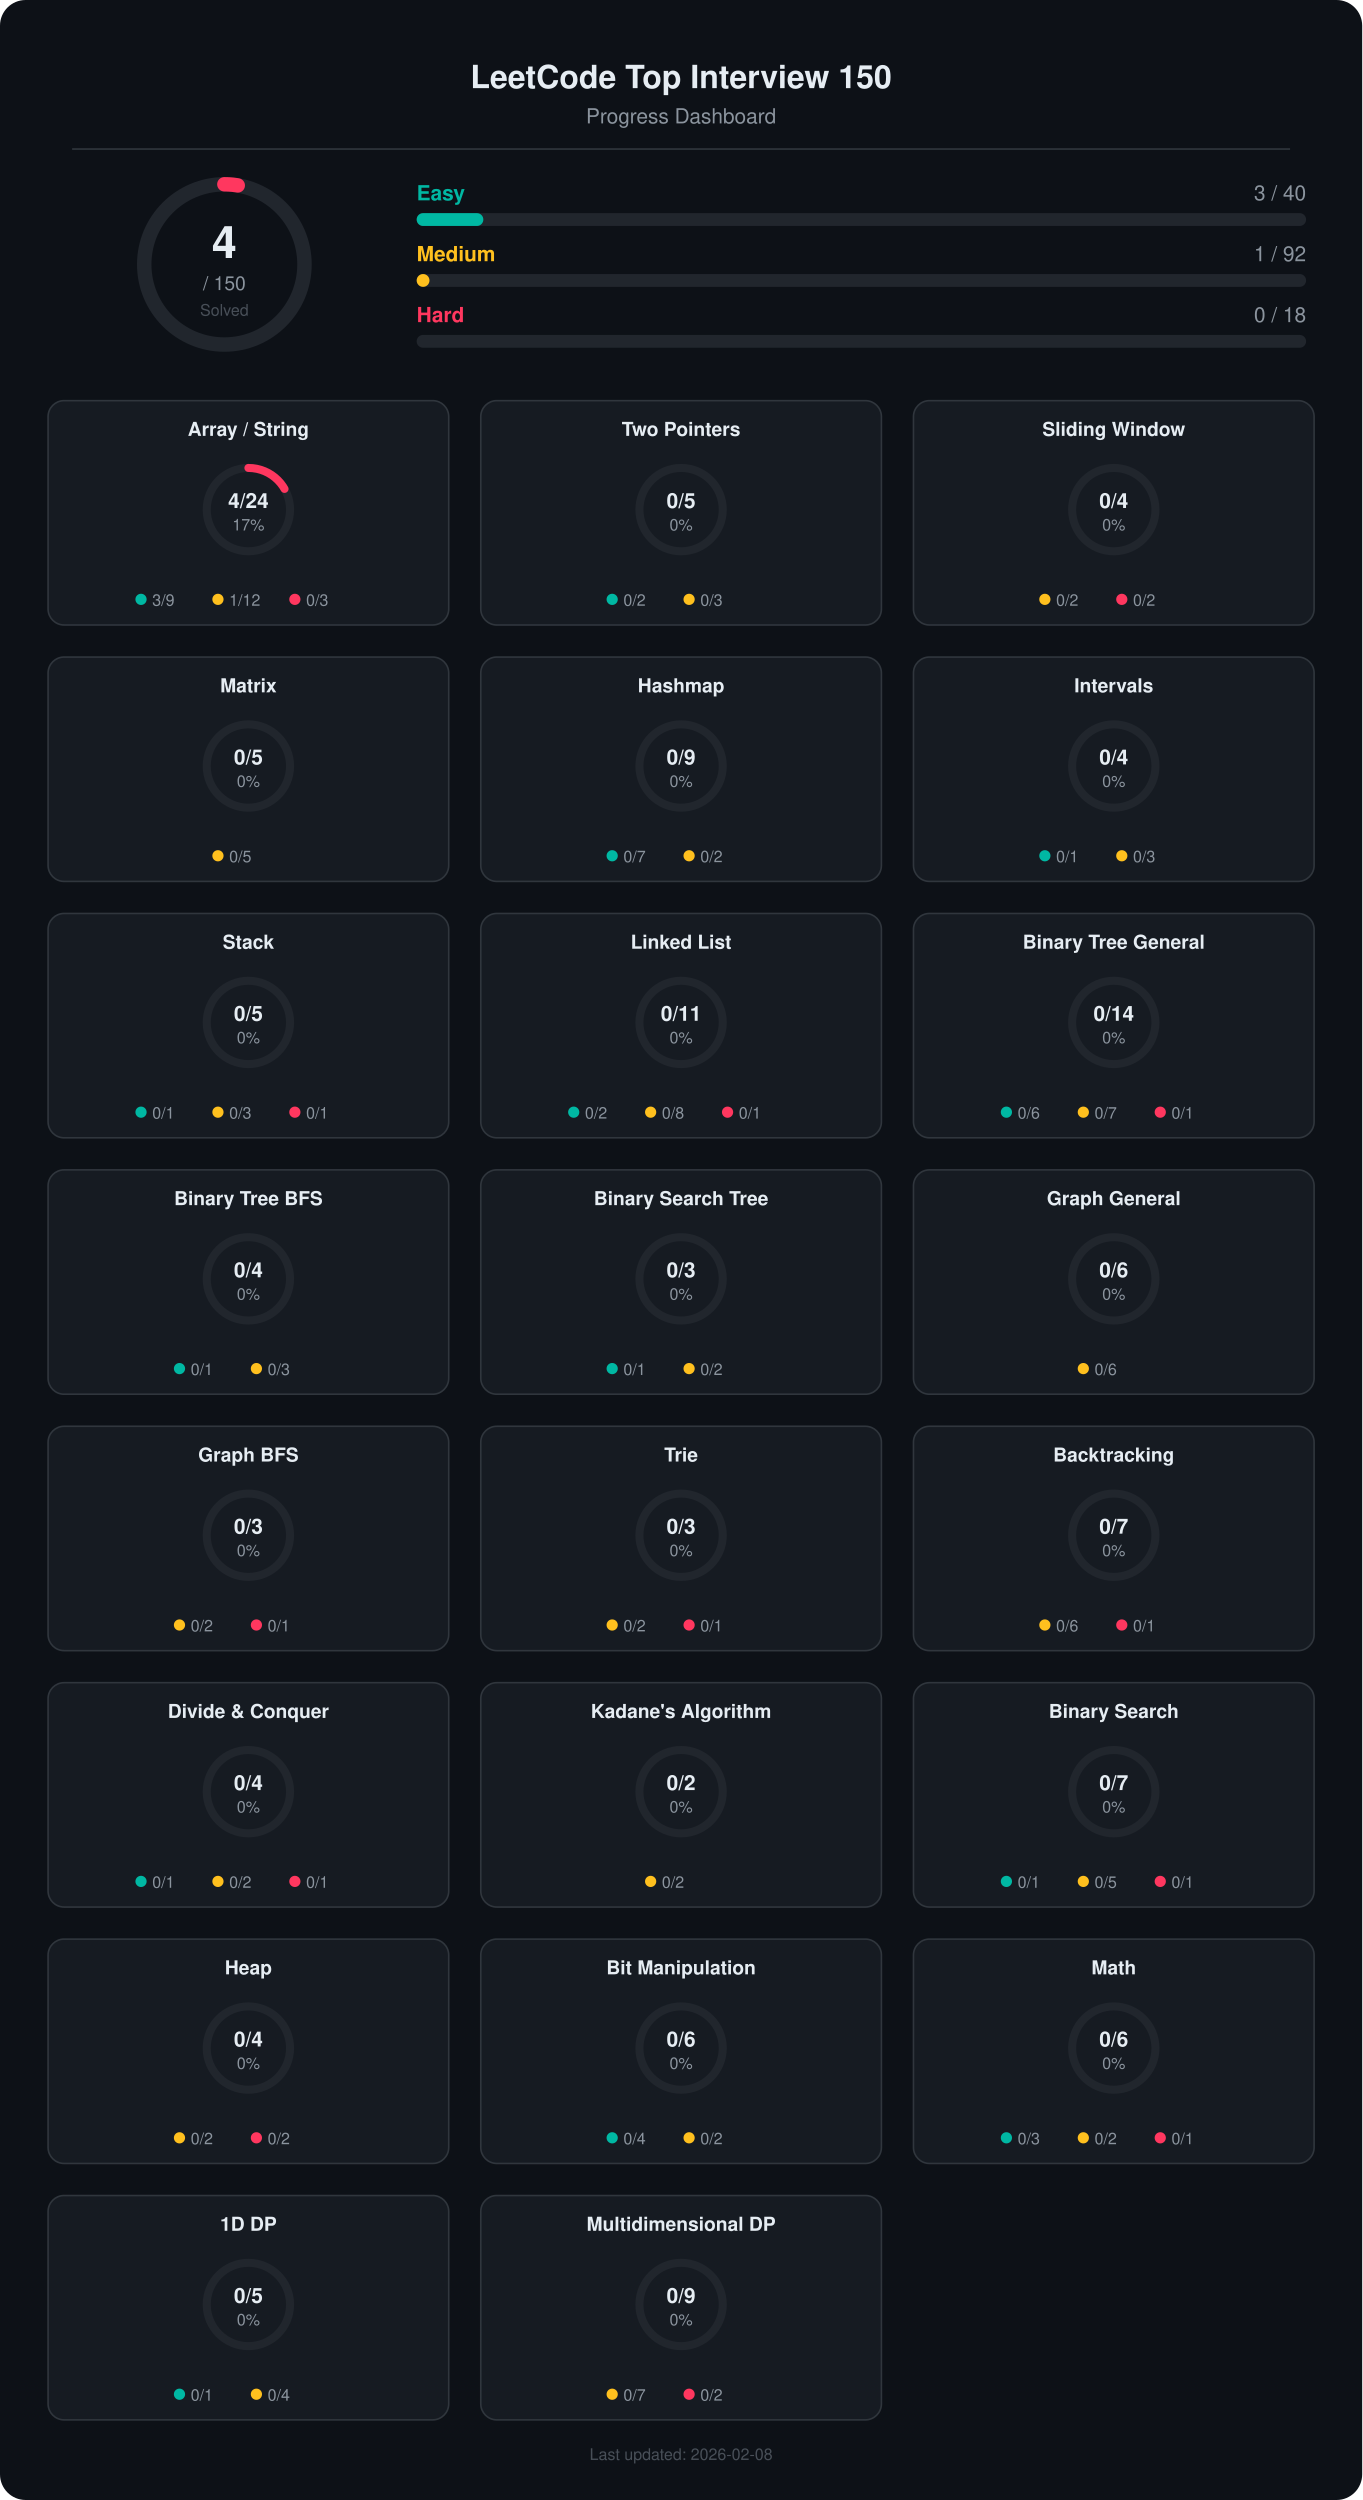
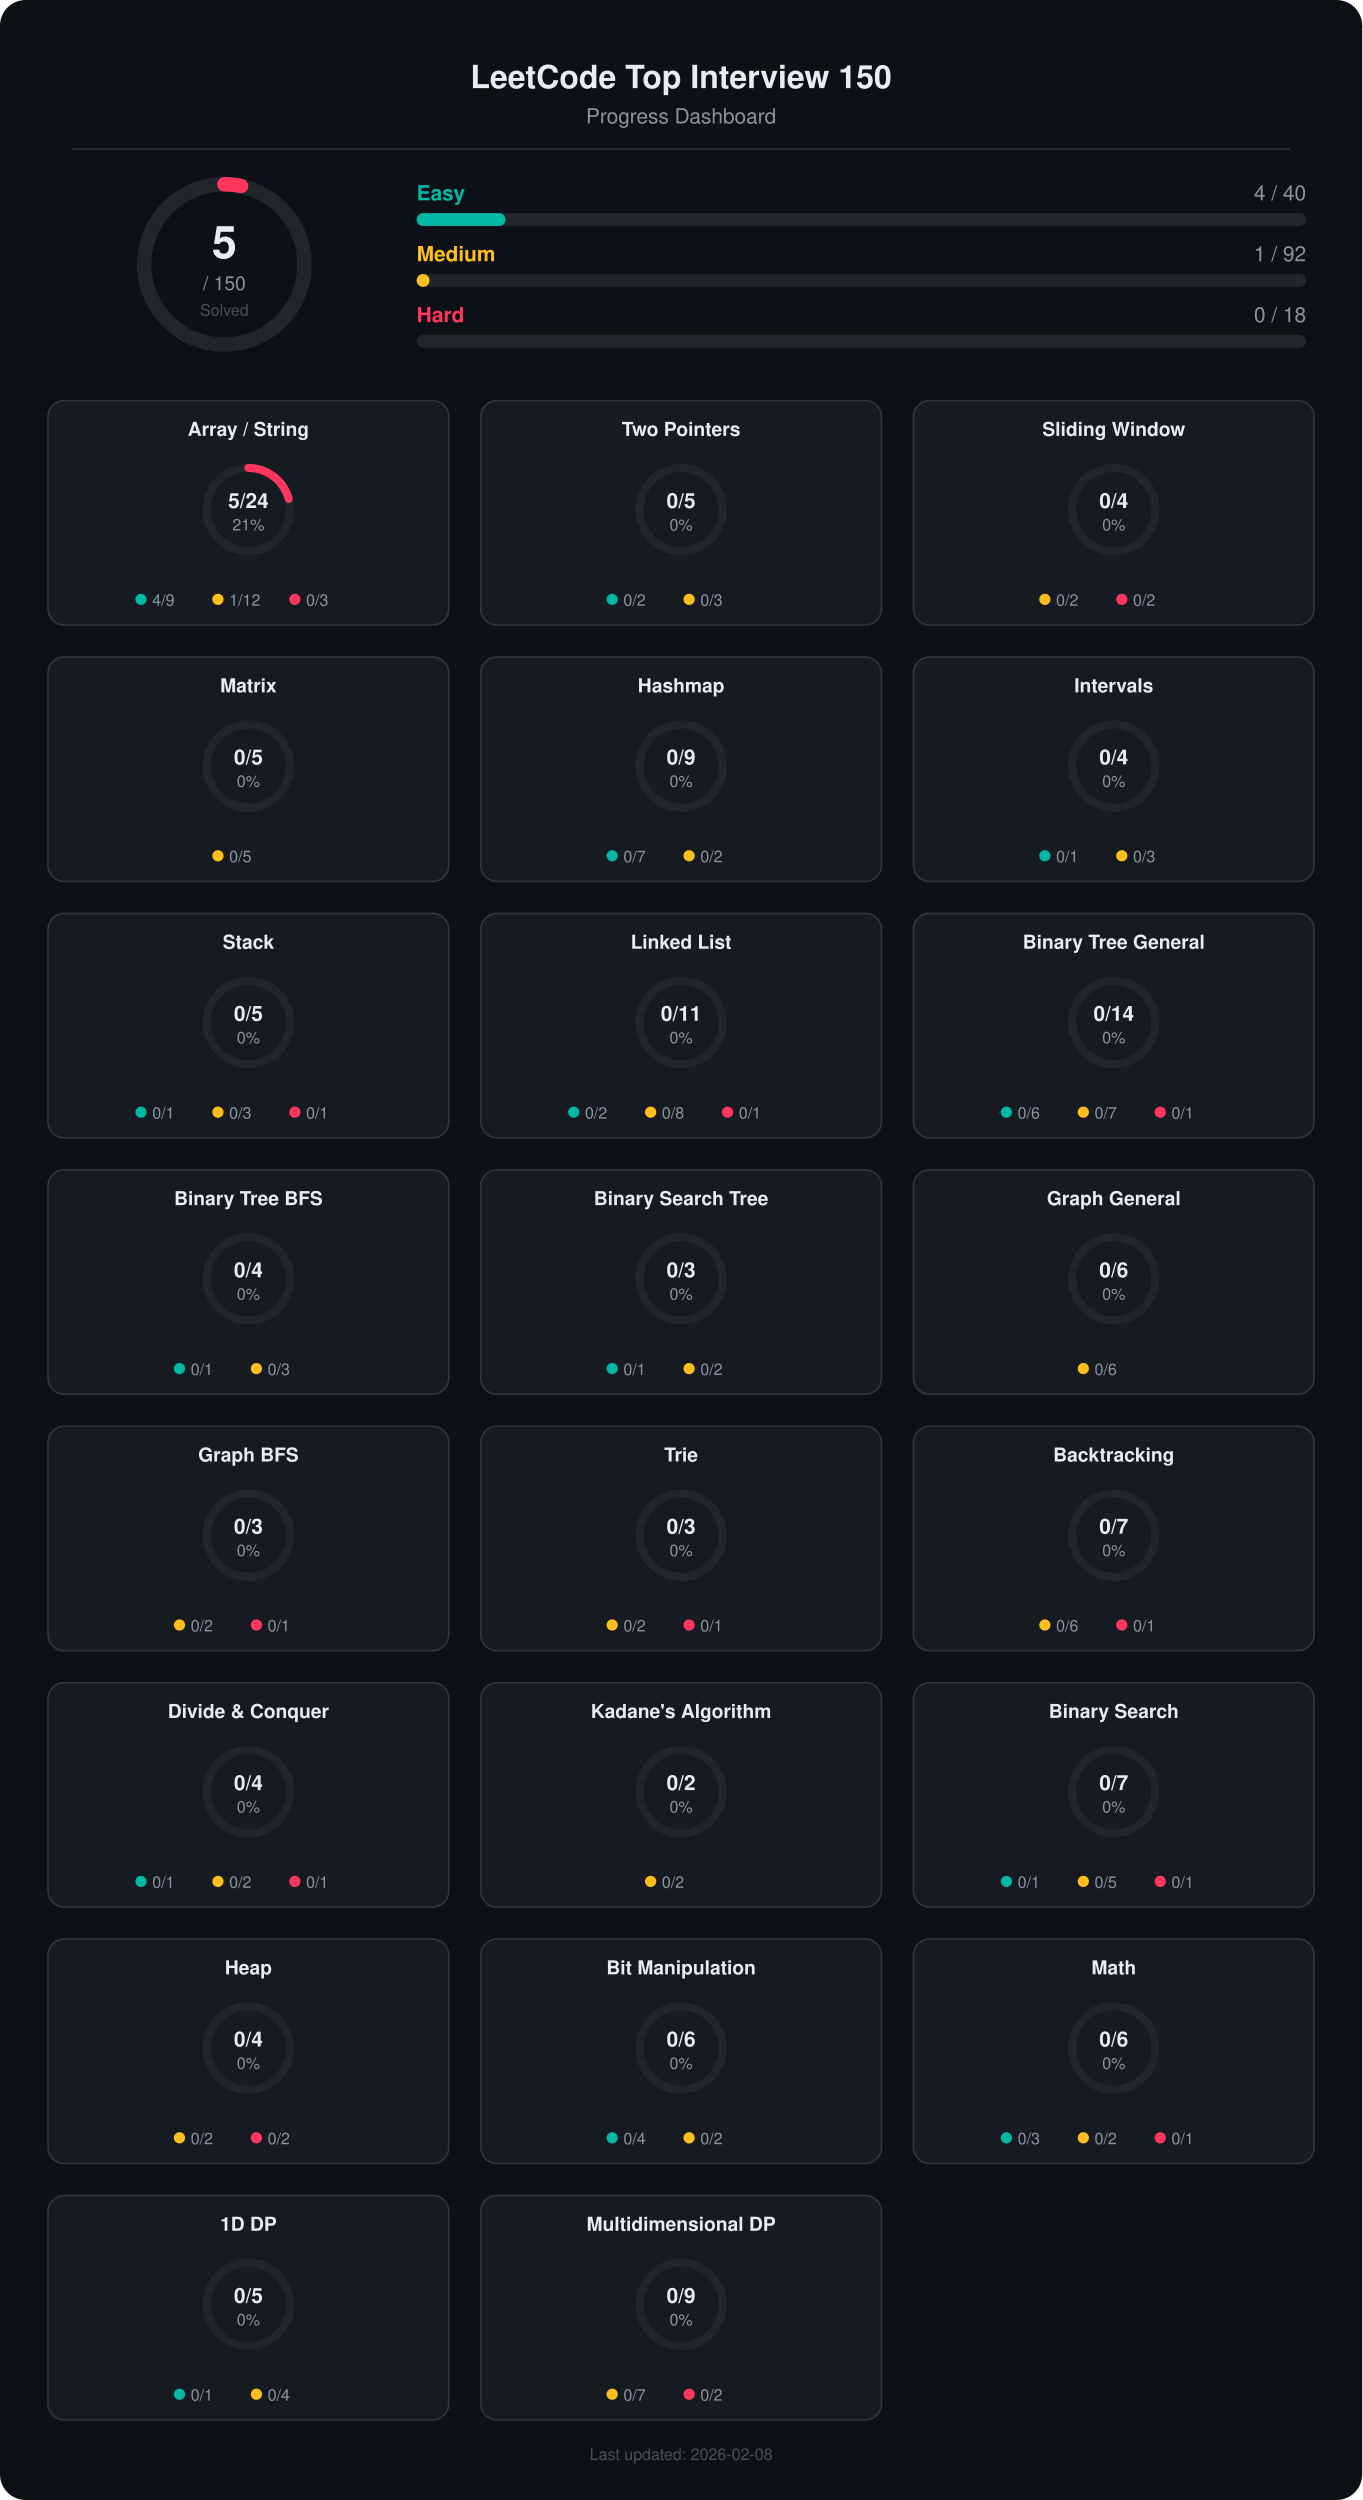
<svg xmlns="http://www.w3.org/2000/svg" width="850" height="1560" viewBox="0 0 850 1560">
  <rect width="850" height="1560" rx="16" fill="#0d1117" />
  <text x="425.0" y="55" fill="#e6edf3" font-size="20" font-weight="700" font-family="-apple-system,BlinkMacSystemFont,'Segoe UI',Helvetica,Arial,sans-serif" text-anchor="middle">LeetCode Top Interview 150</text>
  <text x="425.0" y="77" fill="#8b949e" font-size="13" font-weight="400" font-family="-apple-system,BlinkMacSystemFont,'Segoe UI',Helvetica,Arial,sans-serif" text-anchor="middle">Progress Dashboard</text>
  <line x1="45" y1="93" x2="805" y2="93" stroke="#30363d" stroke-width="1" />
  <circle cx="140" cy="165" r="50" fill="none" stroke="#21262d" stroke-width="9" />
-   <circle cx="140" cy="165" r="50" fill="none" stroke="#ff375f" stroke-width="9" stroke-linecap="round" stroke-dasharray="314.2" stroke-dashoffset="305.8" transform="rotate(-90 140 165)" />
-   <text x="140" y="161" fill="#e6edf3" font-size="28" font-weight="700" font-family="-apple-system,BlinkMacSystemFont,'Segoe UI',Helvetica,Arial,sans-serif" text-anchor="middle">4</text>
+   <circle cx="140" cy="165" r="50" fill="none" stroke="#ff375f" stroke-width="9" stroke-linecap="round" stroke-dasharray="314.2" stroke-dashoffset="303.7" transform="rotate(-90 140 165)" />
+   <text x="140" y="161" fill="#e6edf3" font-size="28" font-weight="700" font-family="-apple-system,BlinkMacSystemFont,'Segoe UI',Helvetica,Arial,sans-serif" text-anchor="middle">5</text>
  <text x="140" y="181" fill="#8b949e" font-size="12" font-weight="400" font-family="-apple-system,BlinkMacSystemFont,'Segoe UI',Helvetica,Arial,sans-serif" text-anchor="middle">/ 150</text>
  <text x="140" y="197" fill="#484f58" font-size="10" font-weight="400" font-family="-apple-system,BlinkMacSystemFont,'Segoe UI',Helvetica,Arial,sans-serif" text-anchor="middle">Solved</text>
  <text x="260" y="125" fill="#00b8a3" font-size="13" font-weight="600" font-family="-apple-system,BlinkMacSystemFont,'Segoe UI',Helvetica,Arial,sans-serif" text-anchor="start">Easy</text>
-   <text x="815" y="125" fill="#8b949e" font-size="13" font-weight="400" font-family="-apple-system,BlinkMacSystemFont,'Segoe UI',Helvetica,Arial,sans-serif" text-anchor="end">3 / 40</text>
+   <text x="815" y="125" fill="#8b949e" font-size="13" font-weight="400" font-family="-apple-system,BlinkMacSystemFont,'Segoe UI',Helvetica,Arial,sans-serif" text-anchor="end">4 / 40</text>
  <rect x="260" y="133" width="555" height="8" rx="4.0" fill="#21262d" />
-   <rect x="260" y="133" width="41.6" height="8" rx="4.0" fill="#00b8a3" />
+   <rect x="260" y="133" width="55.5" height="8" rx="4.0" fill="#00b8a3" />
  <text x="260" y="163" fill="#ffc01e" font-size="13" font-weight="600" font-family="-apple-system,BlinkMacSystemFont,'Segoe UI',Helvetica,Arial,sans-serif" text-anchor="start">Medium</text>
  <text x="815" y="163" fill="#8b949e" font-size="13" font-weight="400" font-family="-apple-system,BlinkMacSystemFont,'Segoe UI',Helvetica,Arial,sans-serif" text-anchor="end">1 / 92</text>
  <rect x="260" y="171" width="555" height="8" rx="4.0" fill="#21262d" />
  <rect x="260" y="171" width="8.0" height="8" rx="4.0" fill="#ffc01e" />
  <text x="260" y="201" fill="#ff375f" font-size="13" font-weight="600" font-family="-apple-system,BlinkMacSystemFont,'Segoe UI',Helvetica,Arial,sans-serif" text-anchor="start">Hard</text>
  <text x="815" y="201" fill="#8b949e" font-size="13" font-weight="400" font-family="-apple-system,BlinkMacSystemFont,'Segoe UI',Helvetica,Arial,sans-serif" text-anchor="end">0 / 18</text>
  <rect x="260" y="209" width="555" height="8" rx="4.0" fill="#21262d" />
  <rect x="30.0" y="250" width="250" height="140" rx="10" fill="#161b22" stroke="#30363d" stroke-width="1" />
  <text x="155.0" y="272" fill="#e6edf3" font-size="12" font-weight="600" font-family="-apple-system,BlinkMacSystemFont,'Segoe UI',Helvetica,Arial,sans-serif" text-anchor="middle">Array / String</text>
  <circle cx="155.0" cy="318" r="26" fill="none" stroke="#21262d" stroke-width="5" />
-   <circle cx="155.0" cy="318" r="26" fill="none" stroke="#ff375f" stroke-width="5" stroke-linecap="round" stroke-dasharray="163.4" stroke-dashoffset="136.1" transform="rotate(-90 155.0 318)" />
-   <text x="155.0" y="317" fill="#e6edf3" font-size="13" font-weight="700" font-family="-apple-system,BlinkMacSystemFont,'Segoe UI',Helvetica,Arial,sans-serif" text-anchor="middle">4/24</text>
-   <text x="155.0" y="331" fill="#8b949e" font-size="10" font-weight="400" font-family="-apple-system,BlinkMacSystemFont,'Segoe UI',Helvetica,Arial,sans-serif" text-anchor="middle">17%</text>
+   <circle cx="155.0" cy="318" r="26" fill="none" stroke="#ff375f" stroke-width="5" stroke-linecap="round" stroke-dasharray="163.4" stroke-dashoffset="129.3" transform="rotate(-90 155.0 318)" />
+   <text x="155.0" y="317" fill="#e6edf3" font-size="13" font-weight="700" font-family="-apple-system,BlinkMacSystemFont,'Segoe UI',Helvetica,Arial,sans-serif" text-anchor="middle">5/24</text>
+   <text x="155.0" y="331" fill="#8b949e" font-size="10" font-weight="400" font-family="-apple-system,BlinkMacSystemFont,'Segoe UI',Helvetica,Arial,sans-serif" text-anchor="middle">21%</text>
  <circle cx="88.0" cy="374" r="3.5" fill="#00b8a3" />
-   <text x="95.0" y="378" fill="#8b949e" font-size="10" font-weight="normal" font-family="-apple-system,BlinkMacSystemFont,'Segoe UI',Helvetica,Arial,sans-serif" text-anchor="start">3/9</text>
+   <text x="95.0" y="378" fill="#8b949e" font-size="10" font-weight="normal" font-family="-apple-system,BlinkMacSystemFont,'Segoe UI',Helvetica,Arial,sans-serif" text-anchor="start">4/9</text>
  <circle cx="136.0" cy="374" r="3.5" fill="#ffc01e" />
  <text x="143.0" y="378" fill="#8b949e" font-size="10" font-weight="normal" font-family="-apple-system,BlinkMacSystemFont,'Segoe UI',Helvetica,Arial,sans-serif" text-anchor="start">1/12</text>
  <circle cx="184.0" cy="374" r="3.5" fill="#ff375f" />
  <text x="191.0" y="378" fill="#8b949e" font-size="10" font-weight="normal" font-family="-apple-system,BlinkMacSystemFont,'Segoe UI',Helvetica,Arial,sans-serif" text-anchor="start">0/3</text>
  <rect x="300.0" y="250" width="250" height="140" rx="10" fill="#161b22" stroke="#30363d" stroke-width="1" />
  <text x="425.0" y="272" fill="#e6edf3" font-size="12" font-weight="600" font-family="-apple-system,BlinkMacSystemFont,'Segoe UI',Helvetica,Arial,sans-serif" text-anchor="middle">Two Pointers</text>
  <circle cx="425.0" cy="318" r="26" fill="none" stroke="#21262d" stroke-width="5" />
  <text x="425.0" y="317" fill="#e6edf3" font-size="13" font-weight="700" font-family="-apple-system,BlinkMacSystemFont,'Segoe UI',Helvetica,Arial,sans-serif" text-anchor="middle">0/5</text>
  <text x="425.0" y="331" fill="#8b949e" font-size="10" font-weight="400" font-family="-apple-system,BlinkMacSystemFont,'Segoe UI',Helvetica,Arial,sans-serif" text-anchor="middle">0%</text>
  <circle cx="382.0" cy="374" r="3.5" fill="#00b8a3" />
  <text x="389.0" y="378" fill="#8b949e" font-size="10" font-weight="normal" font-family="-apple-system,BlinkMacSystemFont,'Segoe UI',Helvetica,Arial,sans-serif" text-anchor="start">0/2</text>
  <circle cx="430.0" cy="374" r="3.5" fill="#ffc01e" />
  <text x="437.0" y="378" fill="#8b949e" font-size="10" font-weight="normal" font-family="-apple-system,BlinkMacSystemFont,'Segoe UI',Helvetica,Arial,sans-serif" text-anchor="start">0/3</text>
  <rect x="570.0" y="250" width="250" height="140" rx="10" fill="#161b22" stroke="#30363d" stroke-width="1" />
  <text x="695.0" y="272" fill="#e6edf3" font-size="12" font-weight="600" font-family="-apple-system,BlinkMacSystemFont,'Segoe UI',Helvetica,Arial,sans-serif" text-anchor="middle">Sliding Window</text>
  <circle cx="695.0" cy="318" r="26" fill="none" stroke="#21262d" stroke-width="5" />
  <text x="695.0" y="317" fill="#e6edf3" font-size="13" font-weight="700" font-family="-apple-system,BlinkMacSystemFont,'Segoe UI',Helvetica,Arial,sans-serif" text-anchor="middle">0/4</text>
  <text x="695.0" y="331" fill="#8b949e" font-size="10" font-weight="400" font-family="-apple-system,BlinkMacSystemFont,'Segoe UI',Helvetica,Arial,sans-serif" text-anchor="middle">0%</text>
  <circle cx="652.0" cy="374" r="3.5" fill="#ffc01e" />
  <text x="659.0" y="378" fill="#8b949e" font-size="10" font-weight="normal" font-family="-apple-system,BlinkMacSystemFont,'Segoe UI',Helvetica,Arial,sans-serif" text-anchor="start">0/2</text>
  <circle cx="700.0" cy="374" r="3.5" fill="#ff375f" />
  <text x="707.0" y="378" fill="#8b949e" font-size="10" font-weight="normal" font-family="-apple-system,BlinkMacSystemFont,'Segoe UI',Helvetica,Arial,sans-serif" text-anchor="start">0/2</text>
  <rect x="30.0" y="410" width="250" height="140" rx="10" fill="#161b22" stroke="#30363d" stroke-width="1" />
  <text x="155.0" y="432" fill="#e6edf3" font-size="12" font-weight="600" font-family="-apple-system,BlinkMacSystemFont,'Segoe UI',Helvetica,Arial,sans-serif" text-anchor="middle">Matrix</text>
  <circle cx="155.0" cy="478" r="26" fill="none" stroke="#21262d" stroke-width="5" />
  <text x="155.0" y="477" fill="#e6edf3" font-size="13" font-weight="700" font-family="-apple-system,BlinkMacSystemFont,'Segoe UI',Helvetica,Arial,sans-serif" text-anchor="middle">0/5</text>
  <text x="155.0" y="491" fill="#8b949e" font-size="10" font-weight="400" font-family="-apple-system,BlinkMacSystemFont,'Segoe UI',Helvetica,Arial,sans-serif" text-anchor="middle">0%</text>
  <circle cx="136.0" cy="534" r="3.5" fill="#ffc01e" />
  <text x="143.0" y="538" fill="#8b949e" font-size="10" font-weight="normal" font-family="-apple-system,BlinkMacSystemFont,'Segoe UI',Helvetica,Arial,sans-serif" text-anchor="start">0/5</text>
  <rect x="300.0" y="410" width="250" height="140" rx="10" fill="#161b22" stroke="#30363d" stroke-width="1" />
  <text x="425.0" y="432" fill="#e6edf3" font-size="12" font-weight="600" font-family="-apple-system,BlinkMacSystemFont,'Segoe UI',Helvetica,Arial,sans-serif" text-anchor="middle">Hashmap</text>
  <circle cx="425.0" cy="478" r="26" fill="none" stroke="#21262d" stroke-width="5" />
  <text x="425.0" y="477" fill="#e6edf3" font-size="13" font-weight="700" font-family="-apple-system,BlinkMacSystemFont,'Segoe UI',Helvetica,Arial,sans-serif" text-anchor="middle">0/9</text>
  <text x="425.0" y="491" fill="#8b949e" font-size="10" font-weight="400" font-family="-apple-system,BlinkMacSystemFont,'Segoe UI',Helvetica,Arial,sans-serif" text-anchor="middle">0%</text>
  <circle cx="382.0" cy="534" r="3.5" fill="#00b8a3" />
  <text x="389.0" y="538" fill="#8b949e" font-size="10" font-weight="normal" font-family="-apple-system,BlinkMacSystemFont,'Segoe UI',Helvetica,Arial,sans-serif" text-anchor="start">0/7</text>
  <circle cx="430.0" cy="534" r="3.5" fill="#ffc01e" />
  <text x="437.0" y="538" fill="#8b949e" font-size="10" font-weight="normal" font-family="-apple-system,BlinkMacSystemFont,'Segoe UI',Helvetica,Arial,sans-serif" text-anchor="start">0/2</text>
  <rect x="570.0" y="410" width="250" height="140" rx="10" fill="#161b22" stroke="#30363d" stroke-width="1" />
  <text x="695.0" y="432" fill="#e6edf3" font-size="12" font-weight="600" font-family="-apple-system,BlinkMacSystemFont,'Segoe UI',Helvetica,Arial,sans-serif" text-anchor="middle">Intervals</text>
  <circle cx="695.0" cy="478" r="26" fill="none" stroke="#21262d" stroke-width="5" />
  <text x="695.0" y="477" fill="#e6edf3" font-size="13" font-weight="700" font-family="-apple-system,BlinkMacSystemFont,'Segoe UI',Helvetica,Arial,sans-serif" text-anchor="middle">0/4</text>
  <text x="695.0" y="491" fill="#8b949e" font-size="10" font-weight="400" font-family="-apple-system,BlinkMacSystemFont,'Segoe UI',Helvetica,Arial,sans-serif" text-anchor="middle">0%</text>
  <circle cx="652.0" cy="534" r="3.5" fill="#00b8a3" />
  <text x="659.0" y="538" fill="#8b949e" font-size="10" font-weight="normal" font-family="-apple-system,BlinkMacSystemFont,'Segoe UI',Helvetica,Arial,sans-serif" text-anchor="start">0/1</text>
  <circle cx="700.0" cy="534" r="3.5" fill="#ffc01e" />
  <text x="707.0" y="538" fill="#8b949e" font-size="10" font-weight="normal" font-family="-apple-system,BlinkMacSystemFont,'Segoe UI',Helvetica,Arial,sans-serif" text-anchor="start">0/3</text>
  <rect x="30.0" y="570" width="250" height="140" rx="10" fill="#161b22" stroke="#30363d" stroke-width="1" />
  <text x="155.0" y="592" fill="#e6edf3" font-size="12" font-weight="600" font-family="-apple-system,BlinkMacSystemFont,'Segoe UI',Helvetica,Arial,sans-serif" text-anchor="middle">Stack</text>
  <circle cx="155.0" cy="638" r="26" fill="none" stroke="#21262d" stroke-width="5" />
  <text x="155.0" y="637" fill="#e6edf3" font-size="13" font-weight="700" font-family="-apple-system,BlinkMacSystemFont,'Segoe UI',Helvetica,Arial,sans-serif" text-anchor="middle">0/5</text>
  <text x="155.0" y="651" fill="#8b949e" font-size="10" font-weight="400" font-family="-apple-system,BlinkMacSystemFont,'Segoe UI',Helvetica,Arial,sans-serif" text-anchor="middle">0%</text>
  <circle cx="88.0" cy="694" r="3.5" fill="#00b8a3" />
  <text x="95.0" y="698" fill="#8b949e" font-size="10" font-weight="normal" font-family="-apple-system,BlinkMacSystemFont,'Segoe UI',Helvetica,Arial,sans-serif" text-anchor="start">0/1</text>
  <circle cx="136.0" cy="694" r="3.5" fill="#ffc01e" />
  <text x="143.0" y="698" fill="#8b949e" font-size="10" font-weight="normal" font-family="-apple-system,BlinkMacSystemFont,'Segoe UI',Helvetica,Arial,sans-serif" text-anchor="start">0/3</text>
  <circle cx="184.0" cy="694" r="3.5" fill="#ff375f" />
  <text x="191.0" y="698" fill="#8b949e" font-size="10" font-weight="normal" font-family="-apple-system,BlinkMacSystemFont,'Segoe UI',Helvetica,Arial,sans-serif" text-anchor="start">0/1</text>
  <rect x="300.0" y="570" width="250" height="140" rx="10" fill="#161b22" stroke="#30363d" stroke-width="1" />
  <text x="425.0" y="592" fill="#e6edf3" font-size="12" font-weight="600" font-family="-apple-system,BlinkMacSystemFont,'Segoe UI',Helvetica,Arial,sans-serif" text-anchor="middle">Linked List</text>
  <circle cx="425.0" cy="638" r="26" fill="none" stroke="#21262d" stroke-width="5" />
  <text x="425.0" y="637" fill="#e6edf3" font-size="13" font-weight="700" font-family="-apple-system,BlinkMacSystemFont,'Segoe UI',Helvetica,Arial,sans-serif" text-anchor="middle">0/11</text>
  <text x="425.0" y="651" fill="#8b949e" font-size="10" font-weight="400" font-family="-apple-system,BlinkMacSystemFont,'Segoe UI',Helvetica,Arial,sans-serif" text-anchor="middle">0%</text>
  <circle cx="358.0" cy="694" r="3.5" fill="#00b8a3" />
  <text x="365.0" y="698" fill="#8b949e" font-size="10" font-weight="normal" font-family="-apple-system,BlinkMacSystemFont,'Segoe UI',Helvetica,Arial,sans-serif" text-anchor="start">0/2</text>
  <circle cx="406.0" cy="694" r="3.5" fill="#ffc01e" />
  <text x="413.0" y="698" fill="#8b949e" font-size="10" font-weight="normal" font-family="-apple-system,BlinkMacSystemFont,'Segoe UI',Helvetica,Arial,sans-serif" text-anchor="start">0/8</text>
  <circle cx="454.0" cy="694" r="3.5" fill="#ff375f" />
  <text x="461.0" y="698" fill="#8b949e" font-size="10" font-weight="normal" font-family="-apple-system,BlinkMacSystemFont,'Segoe UI',Helvetica,Arial,sans-serif" text-anchor="start">0/1</text>
  <rect x="570.0" y="570" width="250" height="140" rx="10" fill="#161b22" stroke="#30363d" stroke-width="1" />
  <text x="695.0" y="592" fill="#e6edf3" font-size="12" font-weight="600" font-family="-apple-system,BlinkMacSystemFont,'Segoe UI',Helvetica,Arial,sans-serif" text-anchor="middle">Binary Tree General</text>
  <circle cx="695.0" cy="638" r="26" fill="none" stroke="#21262d" stroke-width="5" />
  <text x="695.0" y="637" fill="#e6edf3" font-size="13" font-weight="700" font-family="-apple-system,BlinkMacSystemFont,'Segoe UI',Helvetica,Arial,sans-serif" text-anchor="middle">0/14</text>
  <text x="695.0" y="651" fill="#8b949e" font-size="10" font-weight="400" font-family="-apple-system,BlinkMacSystemFont,'Segoe UI',Helvetica,Arial,sans-serif" text-anchor="middle">0%</text>
  <circle cx="628.0" cy="694" r="3.5" fill="#00b8a3" />
  <text x="635.0" y="698" fill="#8b949e" font-size="10" font-weight="normal" font-family="-apple-system,BlinkMacSystemFont,'Segoe UI',Helvetica,Arial,sans-serif" text-anchor="start">0/6</text>
  <circle cx="676.0" cy="694" r="3.5" fill="#ffc01e" />
  <text x="683.0" y="698" fill="#8b949e" font-size="10" font-weight="normal" font-family="-apple-system,BlinkMacSystemFont,'Segoe UI',Helvetica,Arial,sans-serif" text-anchor="start">0/7</text>
  <circle cx="724.0" cy="694" r="3.5" fill="#ff375f" />
  <text x="731.0" y="698" fill="#8b949e" font-size="10" font-weight="normal" font-family="-apple-system,BlinkMacSystemFont,'Segoe UI',Helvetica,Arial,sans-serif" text-anchor="start">0/1</text>
  <rect x="30.0" y="730" width="250" height="140" rx="10" fill="#161b22" stroke="#30363d" stroke-width="1" />
  <text x="155.0" y="752" fill="#e6edf3" font-size="12" font-weight="600" font-family="-apple-system,BlinkMacSystemFont,'Segoe UI',Helvetica,Arial,sans-serif" text-anchor="middle">Binary Tree BFS</text>
  <circle cx="155.0" cy="798" r="26" fill="none" stroke="#21262d" stroke-width="5" />
  <text x="155.0" y="797" fill="#e6edf3" font-size="13" font-weight="700" font-family="-apple-system,BlinkMacSystemFont,'Segoe UI',Helvetica,Arial,sans-serif" text-anchor="middle">0/4</text>
  <text x="155.0" y="811" fill="#8b949e" font-size="10" font-weight="400" font-family="-apple-system,BlinkMacSystemFont,'Segoe UI',Helvetica,Arial,sans-serif" text-anchor="middle">0%</text>
  <circle cx="112.0" cy="854" r="3.5" fill="#00b8a3" />
  <text x="119.0" y="858" fill="#8b949e" font-size="10" font-weight="normal" font-family="-apple-system,BlinkMacSystemFont,'Segoe UI',Helvetica,Arial,sans-serif" text-anchor="start">0/1</text>
  <circle cx="160.0" cy="854" r="3.5" fill="#ffc01e" />
  <text x="167.0" y="858" fill="#8b949e" font-size="10" font-weight="normal" font-family="-apple-system,BlinkMacSystemFont,'Segoe UI',Helvetica,Arial,sans-serif" text-anchor="start">0/3</text>
  <rect x="300.0" y="730" width="250" height="140" rx="10" fill="#161b22" stroke="#30363d" stroke-width="1" />
  <text x="425.0" y="752" fill="#e6edf3" font-size="12" font-weight="600" font-family="-apple-system,BlinkMacSystemFont,'Segoe UI',Helvetica,Arial,sans-serif" text-anchor="middle">Binary Search Tree</text>
  <circle cx="425.0" cy="798" r="26" fill="none" stroke="#21262d" stroke-width="5" />
  <text x="425.0" y="797" fill="#e6edf3" font-size="13" font-weight="700" font-family="-apple-system,BlinkMacSystemFont,'Segoe UI',Helvetica,Arial,sans-serif" text-anchor="middle">0/3</text>
  <text x="425.0" y="811" fill="#8b949e" font-size="10" font-weight="400" font-family="-apple-system,BlinkMacSystemFont,'Segoe UI',Helvetica,Arial,sans-serif" text-anchor="middle">0%</text>
  <circle cx="382.0" cy="854" r="3.5" fill="#00b8a3" />
  <text x="389.0" y="858" fill="#8b949e" font-size="10" font-weight="normal" font-family="-apple-system,BlinkMacSystemFont,'Segoe UI',Helvetica,Arial,sans-serif" text-anchor="start">0/1</text>
  <circle cx="430.0" cy="854" r="3.5" fill="#ffc01e" />
  <text x="437.0" y="858" fill="#8b949e" font-size="10" font-weight="normal" font-family="-apple-system,BlinkMacSystemFont,'Segoe UI',Helvetica,Arial,sans-serif" text-anchor="start">0/2</text>
  <rect x="570.0" y="730" width="250" height="140" rx="10" fill="#161b22" stroke="#30363d" stroke-width="1" />
  <text x="695.0" y="752" fill="#e6edf3" font-size="12" font-weight="600" font-family="-apple-system,BlinkMacSystemFont,'Segoe UI',Helvetica,Arial,sans-serif" text-anchor="middle">Graph General</text>
  <circle cx="695.0" cy="798" r="26" fill="none" stroke="#21262d" stroke-width="5" />
  <text x="695.0" y="797" fill="#e6edf3" font-size="13" font-weight="700" font-family="-apple-system,BlinkMacSystemFont,'Segoe UI',Helvetica,Arial,sans-serif" text-anchor="middle">0/6</text>
  <text x="695.0" y="811" fill="#8b949e" font-size="10" font-weight="400" font-family="-apple-system,BlinkMacSystemFont,'Segoe UI',Helvetica,Arial,sans-serif" text-anchor="middle">0%</text>
  <circle cx="676.0" cy="854" r="3.5" fill="#ffc01e" />
  <text x="683.0" y="858" fill="#8b949e" font-size="10" font-weight="normal" font-family="-apple-system,BlinkMacSystemFont,'Segoe UI',Helvetica,Arial,sans-serif" text-anchor="start">0/6</text>
  <rect x="30.0" y="890" width="250" height="140" rx="10" fill="#161b22" stroke="#30363d" stroke-width="1" />
  <text x="155.0" y="912" fill="#e6edf3" font-size="12" font-weight="600" font-family="-apple-system,BlinkMacSystemFont,'Segoe UI',Helvetica,Arial,sans-serif" text-anchor="middle">Graph BFS</text>
  <circle cx="155.0" cy="958" r="26" fill="none" stroke="#21262d" stroke-width="5" />
  <text x="155.0" y="957" fill="#e6edf3" font-size="13" font-weight="700" font-family="-apple-system,BlinkMacSystemFont,'Segoe UI',Helvetica,Arial,sans-serif" text-anchor="middle">0/3</text>
  <text x="155.0" y="971" fill="#8b949e" font-size="10" font-weight="400" font-family="-apple-system,BlinkMacSystemFont,'Segoe UI',Helvetica,Arial,sans-serif" text-anchor="middle">0%</text>
  <circle cx="112.0" cy="1014" r="3.5" fill="#ffc01e" />
  <text x="119.0" y="1018" fill="#8b949e" font-size="10" font-weight="normal" font-family="-apple-system,BlinkMacSystemFont,'Segoe UI',Helvetica,Arial,sans-serif" text-anchor="start">0/2</text>
  <circle cx="160.0" cy="1014" r="3.5" fill="#ff375f" />
  <text x="167.0" y="1018" fill="#8b949e" font-size="10" font-weight="normal" font-family="-apple-system,BlinkMacSystemFont,'Segoe UI',Helvetica,Arial,sans-serif" text-anchor="start">0/1</text>
  <rect x="300.0" y="890" width="250" height="140" rx="10" fill="#161b22" stroke="#30363d" stroke-width="1" />
  <text x="425.0" y="912" fill="#e6edf3" font-size="12" font-weight="600" font-family="-apple-system,BlinkMacSystemFont,'Segoe UI',Helvetica,Arial,sans-serif" text-anchor="middle">Trie</text>
  <circle cx="425.0" cy="958" r="26" fill="none" stroke="#21262d" stroke-width="5" />
  <text x="425.0" y="957" fill="#e6edf3" font-size="13" font-weight="700" font-family="-apple-system,BlinkMacSystemFont,'Segoe UI',Helvetica,Arial,sans-serif" text-anchor="middle">0/3</text>
  <text x="425.0" y="971" fill="#8b949e" font-size="10" font-weight="400" font-family="-apple-system,BlinkMacSystemFont,'Segoe UI',Helvetica,Arial,sans-serif" text-anchor="middle">0%</text>
  <circle cx="382.0" cy="1014" r="3.5" fill="#ffc01e" />
  <text x="389.0" y="1018" fill="#8b949e" font-size="10" font-weight="normal" font-family="-apple-system,BlinkMacSystemFont,'Segoe UI',Helvetica,Arial,sans-serif" text-anchor="start">0/2</text>
  <circle cx="430.0" cy="1014" r="3.5" fill="#ff375f" />
  <text x="437.0" y="1018" fill="#8b949e" font-size="10" font-weight="normal" font-family="-apple-system,BlinkMacSystemFont,'Segoe UI',Helvetica,Arial,sans-serif" text-anchor="start">0/1</text>
  <rect x="570.0" y="890" width="250" height="140" rx="10" fill="#161b22" stroke="#30363d" stroke-width="1" />
  <text x="695.0" y="912" fill="#e6edf3" font-size="12" font-weight="600" font-family="-apple-system,BlinkMacSystemFont,'Segoe UI',Helvetica,Arial,sans-serif" text-anchor="middle">Backtracking</text>
  <circle cx="695.0" cy="958" r="26" fill="none" stroke="#21262d" stroke-width="5" />
  <text x="695.0" y="957" fill="#e6edf3" font-size="13" font-weight="700" font-family="-apple-system,BlinkMacSystemFont,'Segoe UI',Helvetica,Arial,sans-serif" text-anchor="middle">0/7</text>
  <text x="695.0" y="971" fill="#8b949e" font-size="10" font-weight="400" font-family="-apple-system,BlinkMacSystemFont,'Segoe UI',Helvetica,Arial,sans-serif" text-anchor="middle">0%</text>
  <circle cx="652.0" cy="1014" r="3.5" fill="#ffc01e" />
  <text x="659.0" y="1018" fill="#8b949e" font-size="10" font-weight="normal" font-family="-apple-system,BlinkMacSystemFont,'Segoe UI',Helvetica,Arial,sans-serif" text-anchor="start">0/6</text>
  <circle cx="700.0" cy="1014" r="3.5" fill="#ff375f" />
  <text x="707.0" y="1018" fill="#8b949e" font-size="10" font-weight="normal" font-family="-apple-system,BlinkMacSystemFont,'Segoe UI',Helvetica,Arial,sans-serif" text-anchor="start">0/1</text>
  <rect x="30.0" y="1050" width="250" height="140" rx="10" fill="#161b22" stroke="#30363d" stroke-width="1" />
  <text x="155.0" y="1072" fill="#e6edf3" font-size="12" font-weight="600" font-family="-apple-system,BlinkMacSystemFont,'Segoe UI',Helvetica,Arial,sans-serif" text-anchor="middle">Divide &amp; Conquer</text>
  <circle cx="155.0" cy="1118" r="26" fill="none" stroke="#21262d" stroke-width="5" />
  <text x="155.0" y="1117" fill="#e6edf3" font-size="13" font-weight="700" font-family="-apple-system,BlinkMacSystemFont,'Segoe UI',Helvetica,Arial,sans-serif" text-anchor="middle">0/4</text>
  <text x="155.0" y="1131" fill="#8b949e" font-size="10" font-weight="400" font-family="-apple-system,BlinkMacSystemFont,'Segoe UI',Helvetica,Arial,sans-serif" text-anchor="middle">0%</text>
  <circle cx="88.0" cy="1174" r="3.5" fill="#00b8a3" />
  <text x="95.0" y="1178" fill="#8b949e" font-size="10" font-weight="normal" font-family="-apple-system,BlinkMacSystemFont,'Segoe UI',Helvetica,Arial,sans-serif" text-anchor="start">0/1</text>
  <circle cx="136.0" cy="1174" r="3.5" fill="#ffc01e" />
  <text x="143.0" y="1178" fill="#8b949e" font-size="10" font-weight="normal" font-family="-apple-system,BlinkMacSystemFont,'Segoe UI',Helvetica,Arial,sans-serif" text-anchor="start">0/2</text>
  <circle cx="184.0" cy="1174" r="3.5" fill="#ff375f" />
  <text x="191.0" y="1178" fill="#8b949e" font-size="10" font-weight="normal" font-family="-apple-system,BlinkMacSystemFont,'Segoe UI',Helvetica,Arial,sans-serif" text-anchor="start">0/1</text>
  <rect x="300.0" y="1050" width="250" height="140" rx="10" fill="#161b22" stroke="#30363d" stroke-width="1" />
  <text x="425.0" y="1072" fill="#e6edf3" font-size="12" font-weight="600" font-family="-apple-system,BlinkMacSystemFont,'Segoe UI',Helvetica,Arial,sans-serif" text-anchor="middle">Kadane's Algorithm</text>
  <circle cx="425.0" cy="1118" r="26" fill="none" stroke="#21262d" stroke-width="5" />
  <text x="425.0" y="1117" fill="#e6edf3" font-size="13" font-weight="700" font-family="-apple-system,BlinkMacSystemFont,'Segoe UI',Helvetica,Arial,sans-serif" text-anchor="middle">0/2</text>
  <text x="425.0" y="1131" fill="#8b949e" font-size="10" font-weight="400" font-family="-apple-system,BlinkMacSystemFont,'Segoe UI',Helvetica,Arial,sans-serif" text-anchor="middle">0%</text>
  <circle cx="406.0" cy="1174" r="3.5" fill="#ffc01e" />
  <text x="413.0" y="1178" fill="#8b949e" font-size="10" font-weight="normal" font-family="-apple-system,BlinkMacSystemFont,'Segoe UI',Helvetica,Arial,sans-serif" text-anchor="start">0/2</text>
  <rect x="570.0" y="1050" width="250" height="140" rx="10" fill="#161b22" stroke="#30363d" stroke-width="1" />
  <text x="695.0" y="1072" fill="#e6edf3" font-size="12" font-weight="600" font-family="-apple-system,BlinkMacSystemFont,'Segoe UI',Helvetica,Arial,sans-serif" text-anchor="middle">Binary Search</text>
  <circle cx="695.0" cy="1118" r="26" fill="none" stroke="#21262d" stroke-width="5" />
  <text x="695.0" y="1117" fill="#e6edf3" font-size="13" font-weight="700" font-family="-apple-system,BlinkMacSystemFont,'Segoe UI',Helvetica,Arial,sans-serif" text-anchor="middle">0/7</text>
  <text x="695.0" y="1131" fill="#8b949e" font-size="10" font-weight="400" font-family="-apple-system,BlinkMacSystemFont,'Segoe UI',Helvetica,Arial,sans-serif" text-anchor="middle">0%</text>
  <circle cx="628.0" cy="1174" r="3.5" fill="#00b8a3" />
  <text x="635.0" y="1178" fill="#8b949e" font-size="10" font-weight="normal" font-family="-apple-system,BlinkMacSystemFont,'Segoe UI',Helvetica,Arial,sans-serif" text-anchor="start">0/1</text>
  <circle cx="676.0" cy="1174" r="3.5" fill="#ffc01e" />
  <text x="683.0" y="1178" fill="#8b949e" font-size="10" font-weight="normal" font-family="-apple-system,BlinkMacSystemFont,'Segoe UI',Helvetica,Arial,sans-serif" text-anchor="start">0/5</text>
  <circle cx="724.0" cy="1174" r="3.5" fill="#ff375f" />
  <text x="731.0" y="1178" fill="#8b949e" font-size="10" font-weight="normal" font-family="-apple-system,BlinkMacSystemFont,'Segoe UI',Helvetica,Arial,sans-serif" text-anchor="start">0/1</text>
  <rect x="30.0" y="1210" width="250" height="140" rx="10" fill="#161b22" stroke="#30363d" stroke-width="1" />
  <text x="155.0" y="1232" fill="#e6edf3" font-size="12" font-weight="600" font-family="-apple-system,BlinkMacSystemFont,'Segoe UI',Helvetica,Arial,sans-serif" text-anchor="middle">Heap</text>
  <circle cx="155.0" cy="1278" r="26" fill="none" stroke="#21262d" stroke-width="5" />
  <text x="155.0" y="1277" fill="#e6edf3" font-size="13" font-weight="700" font-family="-apple-system,BlinkMacSystemFont,'Segoe UI',Helvetica,Arial,sans-serif" text-anchor="middle">0/4</text>
  <text x="155.0" y="1291" fill="#8b949e" font-size="10" font-weight="400" font-family="-apple-system,BlinkMacSystemFont,'Segoe UI',Helvetica,Arial,sans-serif" text-anchor="middle">0%</text>
  <circle cx="112.0" cy="1334" r="3.5" fill="#ffc01e" />
  <text x="119.0" y="1338" fill="#8b949e" font-size="10" font-weight="normal" font-family="-apple-system,BlinkMacSystemFont,'Segoe UI',Helvetica,Arial,sans-serif" text-anchor="start">0/2</text>
  <circle cx="160.0" cy="1334" r="3.5" fill="#ff375f" />
  <text x="167.0" y="1338" fill="#8b949e" font-size="10" font-weight="normal" font-family="-apple-system,BlinkMacSystemFont,'Segoe UI',Helvetica,Arial,sans-serif" text-anchor="start">0/2</text>
  <rect x="300.0" y="1210" width="250" height="140" rx="10" fill="#161b22" stroke="#30363d" stroke-width="1" />
  <text x="425.0" y="1232" fill="#e6edf3" font-size="12" font-weight="600" font-family="-apple-system,BlinkMacSystemFont,'Segoe UI',Helvetica,Arial,sans-serif" text-anchor="middle">Bit Manipulation</text>
  <circle cx="425.0" cy="1278" r="26" fill="none" stroke="#21262d" stroke-width="5" />
  <text x="425.0" y="1277" fill="#e6edf3" font-size="13" font-weight="700" font-family="-apple-system,BlinkMacSystemFont,'Segoe UI',Helvetica,Arial,sans-serif" text-anchor="middle">0/6</text>
  <text x="425.0" y="1291" fill="#8b949e" font-size="10" font-weight="400" font-family="-apple-system,BlinkMacSystemFont,'Segoe UI',Helvetica,Arial,sans-serif" text-anchor="middle">0%</text>
  <circle cx="382.0" cy="1334" r="3.5" fill="#00b8a3" />
  <text x="389.0" y="1338" fill="#8b949e" font-size="10" font-weight="normal" font-family="-apple-system,BlinkMacSystemFont,'Segoe UI',Helvetica,Arial,sans-serif" text-anchor="start">0/4</text>
  <circle cx="430.0" cy="1334" r="3.5" fill="#ffc01e" />
  <text x="437.0" y="1338" fill="#8b949e" font-size="10" font-weight="normal" font-family="-apple-system,BlinkMacSystemFont,'Segoe UI',Helvetica,Arial,sans-serif" text-anchor="start">0/2</text>
  <rect x="570.0" y="1210" width="250" height="140" rx="10" fill="#161b22" stroke="#30363d" stroke-width="1" />
  <text x="695.0" y="1232" fill="#e6edf3" font-size="12" font-weight="600" font-family="-apple-system,BlinkMacSystemFont,'Segoe UI',Helvetica,Arial,sans-serif" text-anchor="middle">Math</text>
  <circle cx="695.0" cy="1278" r="26" fill="none" stroke="#21262d" stroke-width="5" />
  <text x="695.0" y="1277" fill="#e6edf3" font-size="13" font-weight="700" font-family="-apple-system,BlinkMacSystemFont,'Segoe UI',Helvetica,Arial,sans-serif" text-anchor="middle">0/6</text>
  <text x="695.0" y="1291" fill="#8b949e" font-size="10" font-weight="400" font-family="-apple-system,BlinkMacSystemFont,'Segoe UI',Helvetica,Arial,sans-serif" text-anchor="middle">0%</text>
  <circle cx="628.0" cy="1334" r="3.5" fill="#00b8a3" />
  <text x="635.0" y="1338" fill="#8b949e" font-size="10" font-weight="normal" font-family="-apple-system,BlinkMacSystemFont,'Segoe UI',Helvetica,Arial,sans-serif" text-anchor="start">0/3</text>
  <circle cx="676.0" cy="1334" r="3.5" fill="#ffc01e" />
  <text x="683.0" y="1338" fill="#8b949e" font-size="10" font-weight="normal" font-family="-apple-system,BlinkMacSystemFont,'Segoe UI',Helvetica,Arial,sans-serif" text-anchor="start">0/2</text>
  <circle cx="724.0" cy="1334" r="3.5" fill="#ff375f" />
  <text x="731.0" y="1338" fill="#8b949e" font-size="10" font-weight="normal" font-family="-apple-system,BlinkMacSystemFont,'Segoe UI',Helvetica,Arial,sans-serif" text-anchor="start">0/1</text>
  <rect x="30.0" y="1370" width="250" height="140" rx="10" fill="#161b22" stroke="#30363d" stroke-width="1" />
  <text x="155.0" y="1392" fill="#e6edf3" font-size="12" font-weight="600" font-family="-apple-system,BlinkMacSystemFont,'Segoe UI',Helvetica,Arial,sans-serif" text-anchor="middle">1D DP</text>
  <circle cx="155.0" cy="1438" r="26" fill="none" stroke="#21262d" stroke-width="5" />
  <text x="155.0" y="1437" fill="#e6edf3" font-size="13" font-weight="700" font-family="-apple-system,BlinkMacSystemFont,'Segoe UI',Helvetica,Arial,sans-serif" text-anchor="middle">0/5</text>
  <text x="155.0" y="1451" fill="#8b949e" font-size="10" font-weight="400" font-family="-apple-system,BlinkMacSystemFont,'Segoe UI',Helvetica,Arial,sans-serif" text-anchor="middle">0%</text>
  <circle cx="112.0" cy="1494" r="3.5" fill="#00b8a3" />
  <text x="119.0" y="1498" fill="#8b949e" font-size="10" font-weight="normal" font-family="-apple-system,BlinkMacSystemFont,'Segoe UI',Helvetica,Arial,sans-serif" text-anchor="start">0/1</text>
  <circle cx="160.0" cy="1494" r="3.5" fill="#ffc01e" />
  <text x="167.0" y="1498" fill="#8b949e" font-size="10" font-weight="normal" font-family="-apple-system,BlinkMacSystemFont,'Segoe UI',Helvetica,Arial,sans-serif" text-anchor="start">0/4</text>
  <rect x="300.0" y="1370" width="250" height="140" rx="10" fill="#161b22" stroke="#30363d" stroke-width="1" />
  <text x="425.0" y="1392" fill="#e6edf3" font-size="12" font-weight="600" font-family="-apple-system,BlinkMacSystemFont,'Segoe UI',Helvetica,Arial,sans-serif" text-anchor="middle">Multidimensional DP</text>
  <circle cx="425.0" cy="1438" r="26" fill="none" stroke="#21262d" stroke-width="5" />
  <text x="425.0" y="1437" fill="#e6edf3" font-size="13" font-weight="700" font-family="-apple-system,BlinkMacSystemFont,'Segoe UI',Helvetica,Arial,sans-serif" text-anchor="middle">0/9</text>
  <text x="425.0" y="1451" fill="#8b949e" font-size="10" font-weight="400" font-family="-apple-system,BlinkMacSystemFont,'Segoe UI',Helvetica,Arial,sans-serif" text-anchor="middle">0%</text>
  <circle cx="382.0" cy="1494" r="3.5" fill="#ffc01e" />
  <text x="389.0" y="1498" fill="#8b949e" font-size="10" font-weight="normal" font-family="-apple-system,BlinkMacSystemFont,'Segoe UI',Helvetica,Arial,sans-serif" text-anchor="start">0/7</text>
  <circle cx="430.0" cy="1494" r="3.5" fill="#ff375f" />
  <text x="437.0" y="1498" fill="#8b949e" font-size="10" font-weight="normal" font-family="-apple-system,BlinkMacSystemFont,'Segoe UI',Helvetica,Arial,sans-serif" text-anchor="start">0/2</text>
  <text x="425.0" y="1535" fill="#484f58" font-size="10" font-weight="400" font-family="-apple-system,BlinkMacSystemFont,'Segoe UI',Helvetica,Arial,sans-serif" text-anchor="middle">Last updated: 2026-02-08</text>
</svg>
